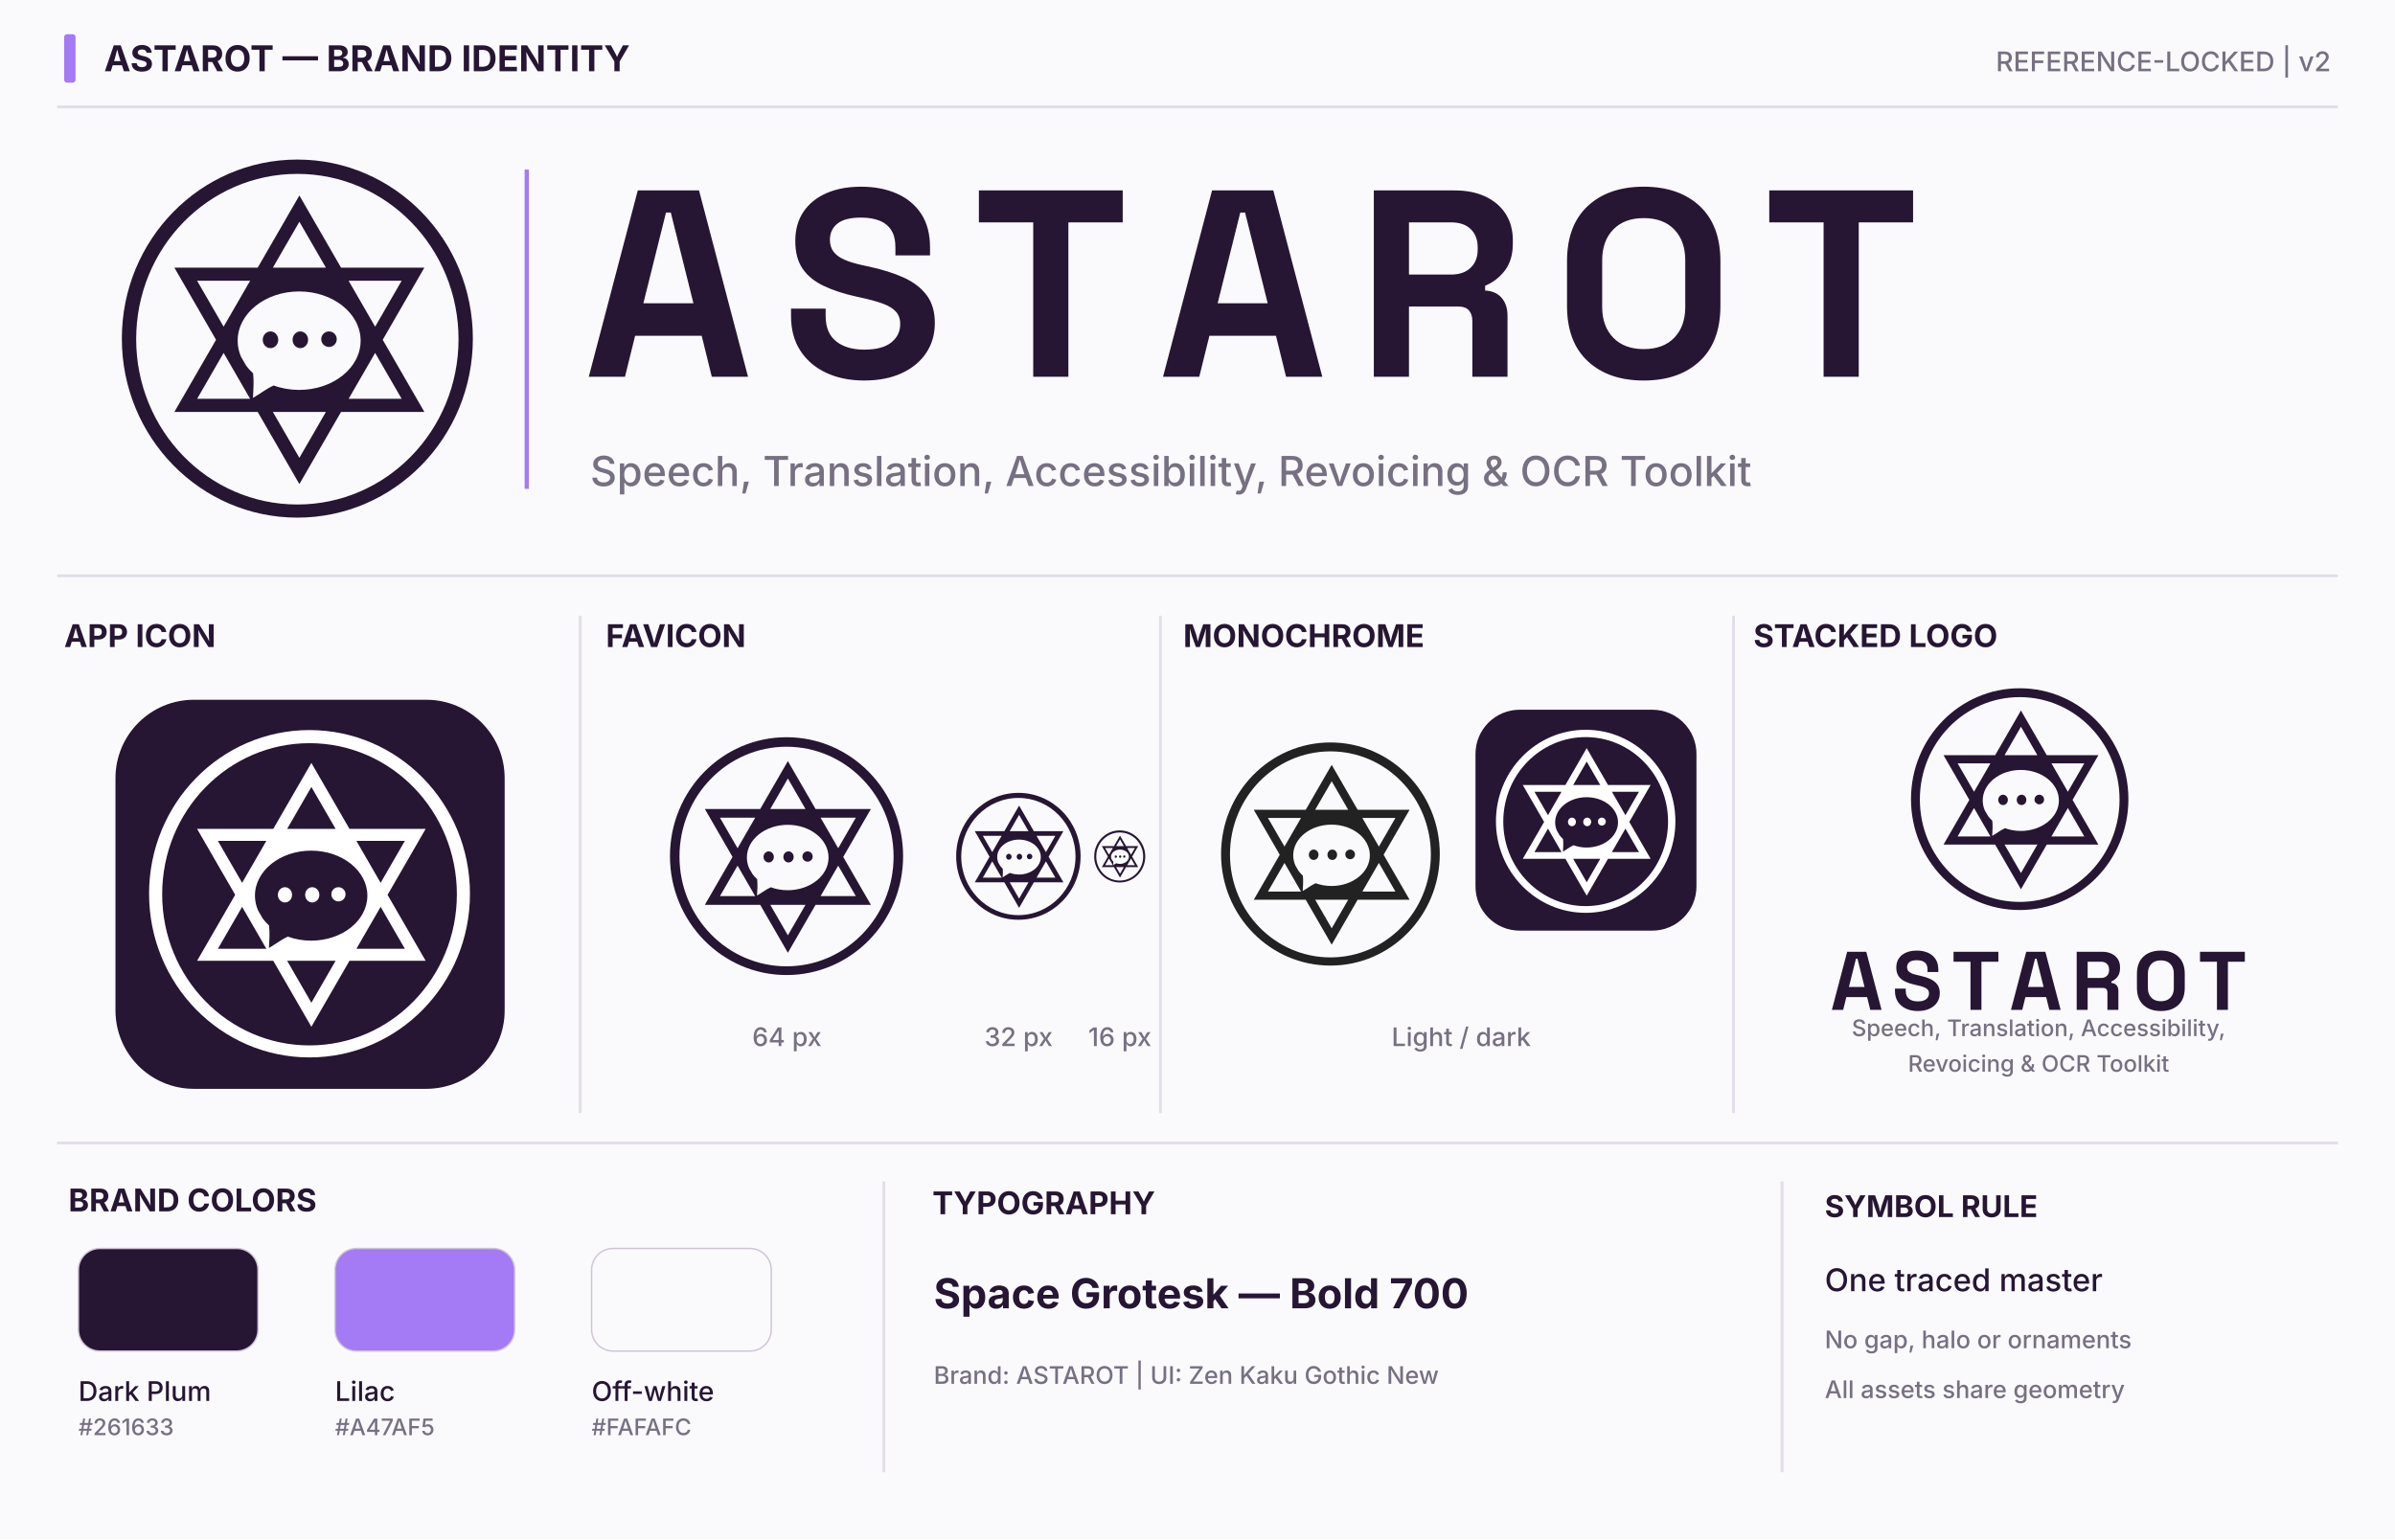
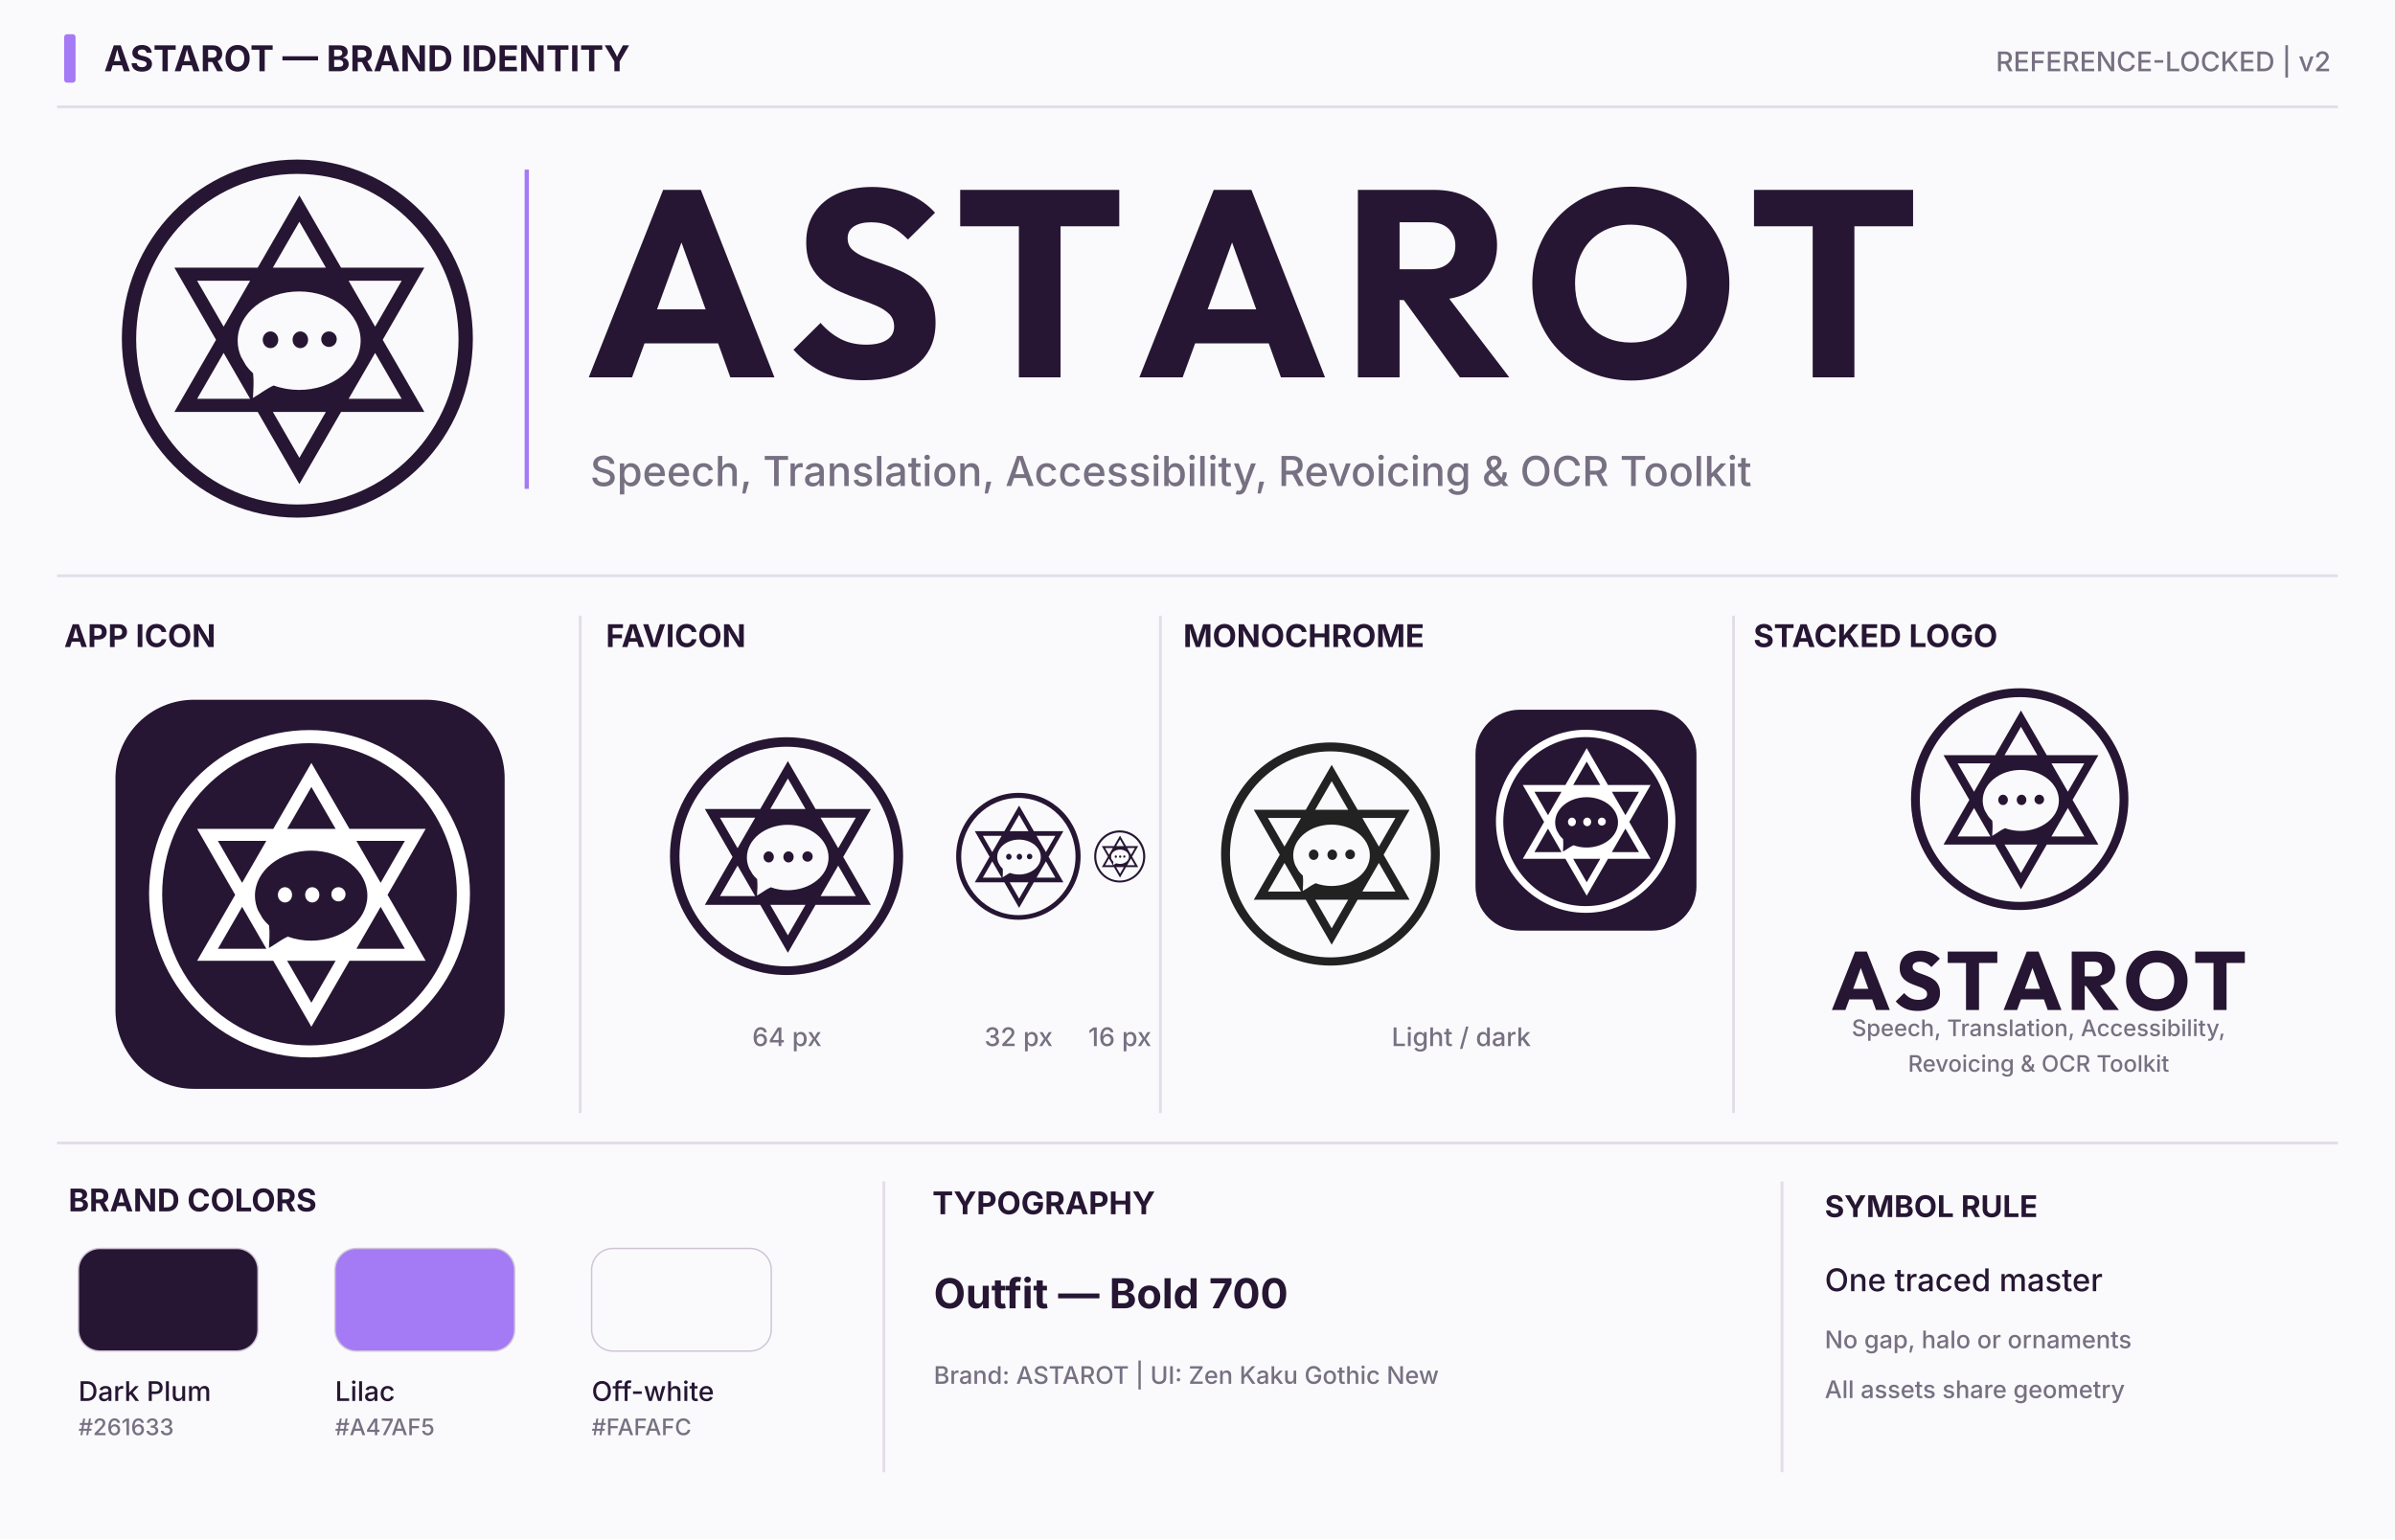
<svg xmlns="http://www.w3.org/2000/svg" width="1680" height="1080" viewBox="0 0 1680 1080" role="img" aria-labelledby="title desc">
  <rect width="1680" height="1080" fill="#FAFAFC" />
  <rect x="45" y="24" width="8" height="34" rx="2" fill="#A47AF5" />
-   <text x="73" y="50" font-size="25" fill="#261633" font-weight="700" font-family="Inter, Space Grotesk, Noto Sans,sans-serif">ASTAROT — BRAND IDENTITY</text>
-   <text x="1635" y="50" font-size="19" fill="#777082" font-weight="500" font-family="Inter, Space Grotesk, Noto Sans,sans-serif" text-anchor="end">REFERENCE-LOCKED  |  v2</text>
+   <text x="73" y="50" font-size="25" fill="#261633" font-weight="700" font-family="Inter, Outfit, Noto Sans,sans-serif">ASTAROT — BRAND IDENTITY</text>
+   <text x="1635" y="50" font-size="19" fill="#777082" font-weight="500" font-family="Inter, Outfit, Noto Sans,sans-serif" text-anchor="end">REFERENCE-LOCKED  |  v2</text>
  <line x1="40" y1="75" x2="1640" y2="75" stroke="#E3DDE9" stroke-width="2" />
  <g style="color:#261633" transform="translate(75.000,104.000) scale(0.8375)">
    <path d="M 294.00,150.00 A 147.00,150.00 0 1 0 0.00,150.00 A 147.00,150.00 0 1 0 294.00,150.00 Z M 282.00,150.50 A 135.00,138.50 0 1 0 12.00,150.50 A 135.00,138.50 0 1 0 282.00,150.50 Z M 113.8,90.55 L 44,90.55 L 78.9,151 L 44,211.45 L 113.8,211.45 L 148.7,271.9 L 183.6,211.45 L 253.4,211.45 L 218.5,151 L 253.4,90.55 L 183.6,90.55 L 148.7,30.1 Z M 170.9,211.45 L 148.7,249.9 L 126.5,211.45 Z M 189.95,101.55 L 234.35,101.55 L 212.15,140 Z M 85.25,140 L 63.05,101.55 L 107.45,101.55 Z M 189.95,200.45 L 212.15,162 L 234.35,200.45 Z M 63.05,200.45 L 85.25,162 L 107.45,200.45 Z M 148.7,52.1 L 170.9,90.55 L 126.5,90.55 Z M 127.14,189.29 A 51.5,41.25 0 0 0 148.5,193 A 51.5,41.25 0 0 0 200,151.75 A 51.5,41.25 0 0 0 148.5,110.5 A 51.5,41.25 0 0 0 97,151.75 A 51.5,41.25 0 0 0 99.86,165.31 L 104.1,172.65 A 51.5,41.25 0 0 0 109.93,179.08 C 110.71,185.75 110.17,192.88 109.8,199.7 C 115.68,196.38 120.96,192.06 127.14,189.29 Z M 180.00,150.50 A 6.50,6.50 0 1 0 167.00,150.50 A 6.50,6.50 0 1 0 180.00,150.50 Z M 156.00,151.00 A 6.50,7.00 0 1 0 143.00,151.00 A 6.50,7.00 0 1 0 156.00,151.00 Z M 131.00,151.00 A 6.50,7.00 0 1 0 118.00,151.00 A 6.50,7.00 0 1 0 131.00,151.00 Z" fill="currentColor" fill-rule="evenodd" transform="translate(12.50,9.50)" />
  </g>
  <rect x="368" y="119" width="3" height="224" fill="#A47AF5" />
  <g style="color:#261633" transform="translate(413.000,131.000) scale(1.046119)">
-     <path d="M0.0 127.5 32.857 2.5H73.929L106.786 127.5H82.5L75.714 100.0H31.071L24.286 127.5ZM36.607 78.214H70.179L55.0 17.321H51.786Z M184.726 130.0Q170.262 130.0 159.19 124.821Q148.119 119.643 141.869 110.0Q135.619 100.357 135.619 86.786V81.786H158.833V86.786Q158.833 98.036 165.798 103.661Q172.762 109.286 184.726 109.286Q196.869 109.286 202.851 104.464Q208.833 99.643 208.833 92.143Q208.833 86.964 205.887 83.75Q202.94 80.536 197.315 78.482Q191.69 76.429 183.655 74.643L179.548 73.75Q166.69 70.893 157.494 66.518Q148.298 62.143 143.387 55.0Q138.476 47.857 138.476 36.429Q138.476 25.0 143.923 16.875Q149.369 8.75 159.28 4.375Q169.19 0.0 182.583 0.0Q195.976 0.0 206.423 4.554Q216.869 9.107 222.851 18.125Q228.833 27.143 228.833 40.714V46.071H205.619V40.714Q205.619 33.571 202.851 29.196Q200.083 24.821 194.905 22.768Q189.726 20.714 182.583 20.714Q171.869 20.714 166.78 24.732Q161.69 28.75 161.69 35.714Q161.69 40.357 164.101 43.571Q166.512 46.786 171.333 48.929Q176.155 51.071 183.655 52.679L187.762 53.571Q201.155 56.429 211.065 60.893Q220.976 65.357 226.512 72.679Q232.048 80.0 232.048 91.429Q232.048 102.857 226.244 111.518Q220.44 120.179 209.815 125.089Q199.19 130.0 184.726 130.0Z M298.024 127.5V23.929H261.595V2.5H358.024V23.929H321.595V127.5Z M385.071 127.5 417.929 2.5H459.0L491.857 127.5H467.571L460.786 100.0H416.143L409.357 127.5ZM421.679 78.214H455.25L440.071 17.321H436.857Z M526.405 127.5V2.5H580.69Q592.476 2.5 601.226 6.607Q609.976 10.714 614.798 18.214Q619.619 25.714 619.619 35.893V38.036Q619.619 49.286 614.262 56.25Q608.905 63.214 601.048 66.429V69.643Q608.19 70.0 612.119 74.554Q616.048 79.107 616.048 86.607V127.5H592.476V90.0Q592.476 85.714 590.244 83.036Q588.012 80.357 582.833 80.357H549.976V127.5ZM549.976 58.929H578.19Q586.583 58.929 591.315 54.375Q596.048 49.821 596.048 42.321V40.536Q596.048 33.036 591.405 28.482Q586.762 23.929 578.19 23.929H549.976Z M707.381 130.0Q683.81 130.0 669.881 117.054Q655.952 104.107 655.952 80.0V50.0Q655.952 25.893 669.881 12.946Q683.81 0.0 707.381 0.0Q730.952 0.0 744.881 12.946Q758.81 25.893 758.81 50.0V80.0Q758.81 104.107 744.881 117.054Q730.952 130.0 707.381 130.0ZM707.381 108.929Q720.595 108.929 727.917 101.25Q735.238 93.571 735.238 80.714V49.286Q735.238 36.429 727.917 28.75Q720.595 21.071 707.381 21.071Q694.345 21.071 686.935 28.75Q679.524 36.429 679.524 49.286V80.714Q679.524 93.571 686.935 101.25Q694.345 108.929 707.381 108.929Z M828.0 127.5V23.929H791.571V2.5H888.0V23.929H851.571V127.5Z" fill="currentColor" fill-rule="evenodd" />
+     <path d="M0.0 127.863 49.863 2.137H75.151L124.479 127.863H94.918L86.726 105.068H37.397L29.027 127.863ZM78.356 82.274 62.151 37.397 45.767 82.274Z M184.269 129.822Q168.776 129.822 157.646 124.747Q146.516 119.671 137.256 109.342L155.42 91.356Q161.475 98.301 168.865 102.13Q176.256 105.959 186.05 105.959Q194.954 105.959 199.852 102.753Q204.749 99.548 204.749 93.849Q204.749 88.685 201.543 85.479Q198.338 82.274 193.084 79.959Q187.831 77.644 181.509 75.507Q175.187 73.37 168.954 70.61Q162.721 67.849 157.468 63.664Q152.215 59.479 149.009 53.158Q145.804 46.836 145.804 37.219Q145.804 25.644 151.413 17.274Q157.023 8.904 166.995 4.541Q176.968 0.178 189.968 0.178Q203.146 0.178 214.098 4.808Q225.05 9.438 232.174 17.452L214.009 35.438Q208.311 29.562 202.523 26.712Q196.735 23.863 189.434 23.863Q182.132 23.863 177.858 26.623Q173.584 29.384 173.584 34.548Q173.584 39.356 176.79 42.295Q179.995 45.233 185.249 47.37Q190.502 49.507 196.824 51.644Q203.146 53.781 209.379 56.63Q215.612 59.479 220.865 63.842Q226.119 68.205 229.324 74.884Q232.53 81.562 232.53 91.356Q232.53 109.342 219.708 119.582Q206.886 129.822 184.269 129.822Z M288.402 127.863V26.534H249.046V2.137H355.717V26.534H316.361V127.863Z M369.205 127.863 419.068 2.137H444.356L493.685 127.863H464.123L455.932 105.068H406.603L398.233 127.863ZM447.562 82.274 431.356 37.397 414.973 82.274Z M515.721 127.863V2.137H567.009Q579.475 2.137 588.913 6.856Q598.352 11.575 603.694 19.945Q609.037 28.315 609.037 39.178Q609.037 50.219 603.694 58.5Q598.352 66.781 588.735 71.411Q583.393 74.082 576.982 75.151L617.228 127.863H584.105L546.53 76.041H543.68V127.863ZM543.68 23.863V55.384H563.626Q571.995 55.384 576.537 51.11Q581.078 46.836 581.078 39.534Q581.078 32.767 576.626 28.315Q572.174 23.863 563.804 23.863Z M699.1 130.0Q684.854 130.0 672.833 125.014Q660.813 120.027 651.731 111.123Q642.648 102.219 637.662 90.377Q632.676 78.534 632.676 64.822Q632.676 50.932 637.662 39.178Q642.648 27.425 651.553 18.61Q660.457 9.795 672.477 4.897Q684.498 0.0 698.744 0.0Q712.813 0.0 724.833 4.897Q736.854 9.795 745.847 18.61Q754.84 27.425 759.826 39.267Q764.813 51.11 764.813 65.0Q764.813 78.712 759.826 90.555Q754.84 102.397 745.936 111.212Q737.032 120.027 725.011 125.014Q712.991 130.0 699.1 130.0ZM698.744 104.534Q709.963 104.534 718.422 99.548Q726.881 94.562 731.511 85.568Q736.142 76.575 736.142 64.822Q736.142 55.918 733.47 48.705Q730.799 41.493 725.813 36.24Q720.826 30.986 713.97 28.226Q707.114 25.466 698.744 25.466Q687.525 25.466 679.066 30.363Q670.607 35.26 665.977 44.075Q661.347 52.89 661.347 64.822Q661.347 73.726 664.018 81.027Q666.689 88.329 671.587 93.582Q676.484 98.836 683.429 101.685Q690.374 104.534 698.744 104.534Z M820.685 127.863V26.534H781.329V2.137H888.0V26.534H848.644V127.863Z" fill="currentColor" fill-rule="evenodd" />
  </g>
-   <text x="414" y="341" font-size="29" fill="#777082" font-weight="500" font-family="Inter, Space Grotesk, Noto Sans,sans-serif">Speech, Translation, Accessibility, Revoicing &amp; OCR Toolkit</text>
+   <text x="414" y="341" font-size="29" fill="#777082" font-weight="500" font-family="Inter, Outfit, Noto Sans,sans-serif">Speech, Translation, Accessibility, Revoicing &amp; OCR Toolkit</text>
  <line x1="40" y1="404" x2="1640" y2="404" stroke="#E3DDE9" stroke-width="2" />
-   <text x="45" y="454" font-size="22" fill="#261633" font-weight="700" font-family="Inter, Space Grotesk, Noto Sans,sans-serif">APP ICON</text>
-   <text x="425" y="454" font-size="22" fill="#261633" font-weight="700" font-family="Inter, Space Grotesk, Noto Sans,sans-serif">FAVICON</text>
-   <text x="830" y="454" font-size="22" fill="#261633" font-weight="700" font-family="Inter, Space Grotesk, Noto Sans,sans-serif">MONOCHROME</text>
-   <text x="1230" y="454" font-size="22" fill="#261633" font-weight="700" font-family="Inter, Space Grotesk, Noto Sans,sans-serif">STACKED LOGO</text>
+   <text x="45" y="454" font-size="22" fill="#261633" font-weight="700" font-family="Inter, Outfit, Noto Sans,sans-serif">APP ICON</text>
+   <text x="425" y="454" font-size="22" fill="#261633" font-weight="700" font-family="Inter, Outfit, Noto Sans,sans-serif">FAVICON</text>
+   <text x="830" y="454" font-size="22" fill="#261633" font-weight="700" font-family="Inter, Outfit, Noto Sans,sans-serif">MONOCHROME</text>
+   <text x="1230" y="454" font-size="22" fill="#261633" font-weight="700" font-family="Inter, Outfit, Noto Sans,sans-serif">STACKED LOGO</text>
  <line x1="407" y1="432" x2="407" y2="781" stroke="#E3DDE9" stroke-width="2" />
  <line x1="814" y1="432" x2="814" y2="781" stroke="#E3DDE9" stroke-width="2" />
  <line x1="1216" y1="432" x2="1216" y2="781" stroke="#E3DDE9" stroke-width="2" />
  <rect x="81" y="491" width="273" height="273" rx="55" fill="#261633" />
  <g style="color:#FFFFFF" transform="translate(95.000,505.000) scale(0.765625)">
    <path d="M 294.00,150.00 A 147.00,150.00 0 1 0 0.00,150.00 A 147.00,150.00 0 1 0 294.00,150.00 Z M 282.00,150.50 A 135.00,138.50 0 1 0 12.00,150.50 A 135.00,138.50 0 1 0 282.00,150.50 Z M 113.8,90.55 L 44,90.55 L 78.9,151 L 44,211.45 L 113.8,211.45 L 148.7,271.9 L 183.6,211.45 L 253.4,211.45 L 218.5,151 L 253.4,90.55 L 183.6,90.55 L 148.7,30.1 Z M 170.9,211.45 L 148.7,249.9 L 126.5,211.45 Z M 189.95,101.55 L 234.35,101.55 L 212.15,140 Z M 85.25,140 L 63.05,101.55 L 107.45,101.55 Z M 189.95,200.45 L 212.15,162 L 234.35,200.45 Z M 63.05,200.45 L 85.25,162 L 107.45,200.45 Z M 148.7,52.1 L 170.9,90.55 L 126.5,90.55 Z M 127.14,189.29 A 51.5,41.25 0 0 0 148.5,193 A 51.5,41.25 0 0 0 200,151.75 A 51.5,41.25 0 0 0 148.5,110.5 A 51.5,41.25 0 0 0 97,151.75 A 51.5,41.25 0 0 0 99.86,165.31 L 104.1,172.65 A 51.5,41.25 0 0 0 109.93,179.08 C 110.71,185.75 110.17,192.88 109.8,199.7 C 115.68,196.38 120.96,192.06 127.14,189.29 Z M 180.00,150.50 A 6.50,6.50 0 1 0 167.00,150.50 A 6.50,6.50 0 1 0 180.00,150.50 Z M 156.00,151.00 A 6.50,7.00 0 1 0 143.00,151.00 A 6.50,7.00 0 1 0 156.00,151.00 Z M 131.00,151.00 A 6.50,7.00 0 1 0 118.00,151.00 A 6.50,7.00 0 1 0 131.00,151.00 Z" fill="currentColor" fill-rule="evenodd" transform="translate(12.50,9.50)" />
  </g>
  <g style="color:#261633" transform="translate(463.000,512.000) scale(0.55625)">
    <path d="M 294.00,150.00 A 147.00,150.00 0 1 0 0.00,150.00 A 147.00,150.00 0 1 0 294.00,150.00 Z M 282.00,150.50 A 135.00,138.50 0 1 0 12.00,150.50 A 135.00,138.50 0 1 0 282.00,150.50 Z M 113.8,90.55 L 44,90.55 L 78.9,151 L 44,211.45 L 113.8,211.45 L 148.7,271.9 L 183.6,211.45 L 253.4,211.45 L 218.5,151 L 253.4,90.55 L 183.6,90.55 L 148.7,30.1 Z M 170.9,211.45 L 148.7,249.9 L 126.5,211.45 Z M 189.95,101.55 L 234.35,101.55 L 212.15,140 Z M 85.25,140 L 63.05,101.55 L 107.45,101.55 Z M 189.95,200.45 L 212.15,162 L 234.35,200.45 Z M 63.05,200.45 L 85.25,162 L 107.45,200.45 Z M 148.7,52.1 L 170.9,90.55 L 126.5,90.55 Z M 127.14,189.29 A 51.5,41.25 0 0 0 148.5,193 A 51.5,41.25 0 0 0 200,151.75 A 51.5,41.25 0 0 0 148.5,110.5 A 51.5,41.25 0 0 0 97,151.75 A 51.5,41.25 0 0 0 99.86,165.31 L 104.1,172.65 A 51.5,41.25 0 0 0 109.93,179.08 C 110.71,185.75 110.17,192.88 109.8,199.7 C 115.68,196.38 120.96,192.06 127.14,189.29 Z M 180.00,150.50 A 6.50,6.50 0 1 0 167.00,150.50 A 6.50,6.50 0 1 0 180.00,150.50 Z M 156.00,151.00 A 6.50,7.00 0 1 0 143.00,151.00 A 6.50,7.00 0 1 0 156.00,151.00 Z M 131.00,151.00 A 6.50,7.00 0 1 0 118.00,151.00 A 6.50,7.00 0 1 0 131.00,151.00 Z" fill="currentColor" fill-rule="evenodd" transform="translate(12.50,9.50)" />
  </g>
-   <text x="552.0" y="734" font-size="18" fill="#777082" font-weight="500" font-family="Inter, Space Grotesk, Noto Sans,sans-serif" text-anchor="middle">64 px</text>
+   <text x="552.0" y="734" font-size="18" fill="#777082" font-weight="500" font-family="Inter, Outfit, Noto Sans,sans-serif" text-anchor="middle">64 px</text>
  <g style="color:#261633" transform="translate(667.000,553.500) scale(0.296875)">
    <path d="M 294.00,150.00 A 147.00,150.00 0 1 0 0.00,150.00 A 147.00,150.00 0 1 0 294.00,150.00 Z M 282.00,150.50 A 135.00,138.50 0 1 0 12.00,150.50 A 135.00,138.50 0 1 0 282.00,150.50 Z M 113.8,90.55 L 44,90.55 L 78.9,151 L 44,211.45 L 113.8,211.45 L 148.7,271.9 L 183.6,211.45 L 253.4,211.45 L 218.5,151 L 253.4,90.55 L 183.6,90.55 L 148.7,30.1 Z M 170.9,211.45 L 148.7,249.9 L 126.5,211.45 Z M 189.95,101.55 L 234.35,101.55 L 212.15,140 Z M 85.25,140 L 63.05,101.55 L 107.45,101.55 Z M 189.95,200.45 L 212.15,162 L 234.35,200.45 Z M 63.05,200.45 L 85.25,162 L 107.45,200.45 Z M 148.7,52.1 L 170.9,90.55 L 126.5,90.55 Z M 127.14,189.29 A 51.5,41.25 0 0 0 148.5,193 A 51.5,41.25 0 0 0 200,151.75 A 51.5,41.25 0 0 0 148.5,110.5 A 51.5,41.25 0 0 0 97,151.75 A 51.5,41.25 0 0 0 99.86,165.31 L 104.1,172.65 A 51.5,41.25 0 0 0 109.93,179.08 C 110.71,185.75 110.17,192.88 109.8,199.7 C 115.68,196.38 120.96,192.06 127.14,189.29 Z M 180.00,150.50 A 6.50,6.50 0 1 0 167.00,150.50 A 6.50,6.50 0 1 0 180.00,150.50 Z M 156.00,151.00 A 6.50,7.00 0 1 0 143.00,151.00 A 6.50,7.00 0 1 0 156.00,151.00 Z M 131.00,151.00 A 6.50,7.00 0 1 0 118.00,151.00 A 6.50,7.00 0 1 0 131.00,151.00 Z" fill="currentColor" fill-rule="evenodd" transform="translate(12.50,9.50)" />
  </g>
-   <text x="714.5" y="734" font-size="18" fill="#777082" font-weight="500" font-family="Inter, Space Grotesk, Noto Sans,sans-serif" text-anchor="middle">32 px</text>
+   <text x="714.5" y="734" font-size="18" fill="#777082" font-weight="500" font-family="Inter, Outfit, Noto Sans,sans-serif" text-anchor="middle">32 px</text>
  <g style="color:#261633" transform="translate(766.000,581.500) scale(0.121875)">
    <path d="M 294.00,150.00 A 147.00,150.00 0 1 0 0.00,150.00 A 147.00,150.00 0 1 0 294.00,150.00 Z M 282.00,150.50 A 135.00,138.50 0 1 0 12.00,150.50 A 135.00,138.50 0 1 0 282.00,150.50 Z M 113.8,90.55 L 44,90.55 L 78.9,151 L 44,211.45 L 113.8,211.45 L 148.7,271.9 L 183.6,211.45 L 253.4,211.45 L 218.5,151 L 253.4,90.55 L 183.6,90.55 L 148.7,30.1 Z M 170.9,211.45 L 148.7,249.9 L 126.5,211.45 Z M 189.95,101.55 L 234.35,101.55 L 212.15,140 Z M 85.25,140 L 63.05,101.55 L 107.45,101.55 Z M 189.95,200.45 L 212.15,162 L 234.35,200.45 Z M 63.05,200.45 L 85.25,162 L 107.45,200.45 Z M 148.7,52.1 L 170.9,90.55 L 126.5,90.55 Z M 127.14,189.29 A 51.5,41.25 0 0 0 148.5,193 A 51.5,41.25 0 0 0 200,151.75 A 51.5,41.25 0 0 0 148.5,110.5 A 51.5,41.25 0 0 0 97,151.75 A 51.5,41.25 0 0 0 99.86,165.31 L 104.1,172.65 A 51.5,41.25 0 0 0 109.93,179.08 C 110.71,185.75 110.17,192.88 109.8,199.7 C 115.68,196.38 120.96,192.06 127.14,189.29 Z M 180.00,150.50 A 6.50,6.50 0 1 0 167.00,150.50 A 6.50,6.50 0 1 0 180.00,150.50 Z M 156.00,151.00 A 6.50,7.00 0 1 0 143.00,151.00 A 6.50,7.00 0 1 0 156.00,151.00 Z M 131.00,151.00 A 6.50,7.00 0 1 0 118.00,151.00 A 6.50,7.00 0 1 0 131.00,151.00 Z" fill="currentColor" fill-rule="evenodd" transform="translate(12.50,9.50)" />
  </g>
-   <text x="785.5" y="734" font-size="18" fill="#777082" font-weight="500" font-family="Inter, Space Grotesk, Noto Sans,sans-serif" text-anchor="middle">16 px</text>
+   <text x="785.5" y="734" font-size="18" fill="#777082" font-weight="500" font-family="Inter, Outfit, Noto Sans,sans-serif" text-anchor="middle">16 px</text>
  <g style="color:#222222" transform="translate(850.000,516.000) scale(0.521875)">
    <path d="M 294.00,150.00 A 147.00,150.00 0 1 0 0.00,150.00 A 147.00,150.00 0 1 0 294.00,150.00 Z M 282.00,150.50 A 135.00,138.50 0 1 0 12.00,150.50 A 135.00,138.50 0 1 0 282.00,150.50 Z M 113.8,90.55 L 44,90.55 L 78.9,151 L 44,211.45 L 113.8,211.45 L 148.7,271.9 L 183.6,211.45 L 253.4,211.45 L 218.5,151 L 253.4,90.55 L 183.6,90.55 L 148.7,30.1 Z M 170.9,211.45 L 148.7,249.9 L 126.5,211.45 Z M 189.95,101.55 L 234.35,101.55 L 212.15,140 Z M 85.25,140 L 63.05,101.55 L 107.45,101.55 Z M 189.95,200.45 L 212.15,162 L 234.35,200.45 Z M 63.05,200.45 L 85.25,162 L 107.45,200.45 Z M 148.7,52.1 L 170.9,90.55 L 126.5,90.55 Z M 127.14,189.29 A 51.5,41.25 0 0 0 148.5,193 A 51.5,41.25 0 0 0 200,151.75 A 51.5,41.25 0 0 0 148.5,110.5 A 51.5,41.25 0 0 0 97,151.75 A 51.5,41.25 0 0 0 99.86,165.31 L 104.1,172.65 A 51.5,41.25 0 0 0 109.93,179.08 C 110.71,185.75 110.17,192.88 109.8,199.7 C 115.68,196.38 120.96,192.06 127.14,189.29 Z M 180.00,150.50 A 6.50,6.50 0 1 0 167.00,150.50 A 6.50,6.50 0 1 0 180.00,150.50 Z M 156.00,151.00 A 6.50,7.00 0 1 0 143.00,151.00 A 6.50,7.00 0 1 0 156.00,151.00 Z M 131.00,151.00 A 6.50,7.00 0 1 0 118.00,151.00 A 6.50,7.00 0 1 0 131.00,151.00 Z" fill="currentColor" fill-rule="evenodd" transform="translate(12.50,9.50)" />
  </g>
  <rect x="1035" y="498" width="155" height="155" rx="31" fill="#261633" />
  <g style="color:#FFFFFF" transform="translate(1044.000,508.000) scale(0.428125)">
    <path d="M 294.00,150.00 A 147.00,150.00 0 1 0 0.00,150.00 A 147.00,150.00 0 1 0 294.00,150.00 Z M 282.00,150.50 A 135.00,138.50 0 1 0 12.00,150.50 A 135.00,138.50 0 1 0 282.00,150.50 Z M 113.8,90.55 L 44,90.55 L 78.9,151 L 44,211.45 L 113.8,211.45 L 148.7,271.9 L 183.6,211.45 L 253.4,211.45 L 218.5,151 L 253.4,90.55 L 183.6,90.55 L 148.7,30.1 Z M 170.9,211.45 L 148.7,249.9 L 126.5,211.45 Z M 189.95,101.55 L 234.35,101.55 L 212.15,140 Z M 85.25,140 L 63.05,101.55 L 107.45,101.55 Z M 189.95,200.45 L 212.15,162 L 234.35,200.45 Z M 63.05,200.45 L 85.25,162 L 107.45,200.45 Z M 148.7,52.1 L 170.9,90.55 L 126.5,90.55 Z M 127.14,189.29 A 51.5,41.25 0 0 0 148.5,193 A 51.5,41.25 0 0 0 200,151.75 A 51.5,41.25 0 0 0 148.5,110.5 A 51.5,41.25 0 0 0 97,151.75 A 51.5,41.25 0 0 0 99.86,165.31 L 104.1,172.65 A 51.5,41.25 0 0 0 109.93,179.08 C 110.71,185.75 110.17,192.88 109.8,199.7 C 115.68,196.38 120.96,192.06 127.14,189.29 Z M 180.00,150.50 A 6.50,6.50 0 1 0 167.00,150.50 A 6.50,6.50 0 1 0 180.00,150.50 Z M 156.00,151.00 A 6.50,7.00 0 1 0 143.00,151.00 A 6.50,7.00 0 1 0 156.00,151.00 Z M 131.00,151.00 A 6.50,7.00 0 1 0 118.00,151.00 A 6.50,7.00 0 1 0 131.00,151.00 Z" fill="currentColor" fill-rule="evenodd" transform="translate(12.50,9.50)" />
  </g>
-   <text x="1025" y="734" font-size="18" fill="#777082" font-weight="500" font-family="Inter, Space Grotesk, Noto Sans,sans-serif" text-anchor="middle">Light / dark</text>
+   <text x="1025" y="734" font-size="18" fill="#777082" font-weight="500" font-family="Inter, Outfit, Noto Sans,sans-serif" text-anchor="middle">Light / dark</text>
  <g style="color:#261633" transform="translate(1334.000,478.000) scale(0.51875)">
    <path d="M 294.00,150.00 A 147.00,150.00 0 1 0 0.00,150.00 A 147.00,150.00 0 1 0 294.00,150.00 Z M 282.00,150.50 A 135.00,138.50 0 1 0 12.00,150.50 A 135.00,138.50 0 1 0 282.00,150.50 Z M 113.8,90.55 L 44,90.55 L 78.9,151 L 44,211.45 L 113.8,211.45 L 148.7,271.9 L 183.6,211.45 L 253.4,211.45 L 218.5,151 L 253.4,90.55 L 183.6,90.55 L 148.7,30.1 Z M 170.9,211.45 L 148.7,249.9 L 126.5,211.45 Z M 189.95,101.55 L 234.35,101.55 L 212.15,140 Z M 85.25,140 L 63.05,101.55 L 107.45,101.55 Z M 189.95,200.45 L 212.15,162 L 234.35,200.45 Z M 63.05,200.45 L 85.25,162 L 107.45,200.45 Z M 148.7,52.1 L 170.9,90.55 L 126.5,90.55 Z M 127.14,189.29 A 51.5,41.25 0 0 0 148.5,193 A 51.5,41.25 0 0 0 200,151.75 A 51.5,41.25 0 0 0 148.5,110.5 A 51.5,41.25 0 0 0 97,151.75 A 51.5,41.25 0 0 0 99.86,165.31 L 104.1,172.65 A 51.5,41.25 0 0 0 109.93,179.08 C 110.71,185.75 110.17,192.88 109.8,199.7 C 115.68,196.38 120.96,192.06 127.14,189.29 Z M 180.00,150.50 A 6.50,6.50 0 1 0 167.00,150.50 A 6.50,6.50 0 1 0 180.00,150.50 Z M 156.00,151.00 A 6.50,7.00 0 1 0 143.00,151.00 A 6.50,7.00 0 1 0 156.00,151.00 Z M 131.00,151.00 A 6.50,7.00 0 1 0 118.00,151.00 A 6.50,7.00 0 1 0 131.00,151.00 Z" fill="currentColor" fill-rule="evenodd" transform="translate(12.50,9.50)" />
  </g>
  <g style="color:#261633" transform="translate(1285.000,667.000) scale(0.326209)">
-     <path d="M0.0 127.5 32.857 2.5H73.929L106.786 127.5H82.5L75.714 100.0H31.071L24.286 127.5ZM36.607 78.214H70.179L55.0 17.321H51.786Z M184.726 130.0Q170.262 130.0 159.19 124.821Q148.119 119.643 141.869 110.0Q135.619 100.357 135.619 86.786V81.786H158.833V86.786Q158.833 98.036 165.798 103.661Q172.762 109.286 184.726 109.286Q196.869 109.286 202.851 104.464Q208.833 99.643 208.833 92.143Q208.833 86.964 205.887 83.75Q202.94 80.536 197.315 78.482Q191.69 76.429 183.655 74.643L179.548 73.75Q166.69 70.893 157.494 66.518Q148.298 62.143 143.387 55.0Q138.476 47.857 138.476 36.429Q138.476 25.0 143.923 16.875Q149.369 8.75 159.28 4.375Q169.19 0.0 182.583 0.0Q195.976 0.0 206.423 4.554Q216.869 9.107 222.851 18.125Q228.833 27.143 228.833 40.714V46.071H205.619V40.714Q205.619 33.571 202.851 29.196Q200.083 24.821 194.905 22.768Q189.726 20.714 182.583 20.714Q171.869 20.714 166.78 24.732Q161.69 28.75 161.69 35.714Q161.69 40.357 164.101 43.571Q166.512 46.786 171.333 48.929Q176.155 51.071 183.655 52.679L187.762 53.571Q201.155 56.429 211.065 60.893Q220.976 65.357 226.512 72.679Q232.048 80.0 232.048 91.429Q232.048 102.857 226.244 111.518Q220.44 120.179 209.815 125.089Q199.19 130.0 184.726 130.0Z M298.024 127.5V23.929H261.595V2.5H358.024V23.929H321.595V127.5Z M385.071 127.5 417.929 2.5H459.0L491.857 127.5H467.571L460.786 100.0H416.143L409.357 127.5ZM421.679 78.214H455.25L440.071 17.321H436.857Z M526.405 127.5V2.5H580.69Q592.476 2.5 601.226 6.607Q609.976 10.714 614.798 18.214Q619.619 25.714 619.619 35.893V38.036Q619.619 49.286 614.262 56.25Q608.905 63.214 601.048 66.429V69.643Q608.19 70.0 612.119 74.554Q616.048 79.107 616.048 86.607V127.5H592.476V90.0Q592.476 85.714 590.244 83.036Q588.012 80.357 582.833 80.357H549.976V127.5ZM549.976 58.929H578.19Q586.583 58.929 591.315 54.375Q596.048 49.821 596.048 42.321V40.536Q596.048 33.036 591.405 28.482Q586.762 23.929 578.19 23.929H549.976Z M707.381 130.0Q683.81 130.0 669.881 117.054Q655.952 104.107 655.952 80.0V50.0Q655.952 25.893 669.881 12.946Q683.81 0.0 707.381 0.0Q730.952 0.0 744.881 12.946Q758.81 25.893 758.81 50.0V80.0Q758.81 104.107 744.881 117.054Q730.952 130.0 707.381 130.0ZM707.381 108.929Q720.595 108.929 727.917 101.25Q735.238 93.571 735.238 80.714V49.286Q735.238 36.429 727.917 28.75Q720.595 21.071 707.381 21.071Q694.345 21.071 686.935 28.75Q679.524 36.429 679.524 49.286V80.714Q679.524 93.571 686.935 101.25Q694.345 108.929 707.381 108.929Z M828.0 127.5V23.929H791.571V2.5H888.0V23.929H851.571V127.5Z" fill="currentColor" fill-rule="evenodd" />
+     <path d="M0.0 127.863 49.863 2.137H75.151L124.479 127.863H94.918L86.726 105.068H37.397L29.027 127.863ZM78.356 82.274 62.151 37.397 45.767 82.274Z M184.269 129.822Q168.776 129.822 157.646 124.747Q146.516 119.671 137.256 109.342L155.42 91.356Q161.475 98.301 168.865 102.13Q176.256 105.959 186.05 105.959Q194.954 105.959 199.852 102.753Q204.749 99.548 204.749 93.849Q204.749 88.685 201.543 85.479Q198.338 82.274 193.084 79.959Q187.831 77.644 181.509 75.507Q175.187 73.37 168.954 70.61Q162.721 67.849 157.468 63.664Q152.215 59.479 149.009 53.158Q145.804 46.836 145.804 37.219Q145.804 25.644 151.413 17.274Q157.023 8.904 166.995 4.541Q176.968 0.178 189.968 0.178Q203.146 0.178 214.098 4.808Q225.05 9.438 232.174 17.452L214.009 35.438Q208.311 29.562 202.523 26.712Q196.735 23.863 189.434 23.863Q182.132 23.863 177.858 26.623Q173.584 29.384 173.584 34.548Q173.584 39.356 176.79 42.295Q179.995 45.233 185.249 47.37Q190.502 49.507 196.824 51.644Q203.146 53.781 209.379 56.63Q215.612 59.479 220.865 63.842Q226.119 68.205 229.324 74.884Q232.53 81.562 232.53 91.356Q232.53 109.342 219.708 119.582Q206.886 129.822 184.269 129.822Z M288.402 127.863V26.534H249.046V2.137H355.717V26.534H316.361V127.863Z M369.205 127.863 419.068 2.137H444.356L493.685 127.863H464.123L455.932 105.068H406.603L398.233 127.863ZM447.562 82.274 431.356 37.397 414.973 82.274Z M515.721 127.863V2.137H567.009Q579.475 2.137 588.913 6.856Q598.352 11.575 603.694 19.945Q609.037 28.315 609.037 39.178Q609.037 50.219 603.694 58.5Q598.352 66.781 588.735 71.411Q583.393 74.082 576.982 75.151L617.228 127.863H584.105L546.53 76.041H543.68V127.863ZM543.68 23.863V55.384H563.626Q571.995 55.384 576.537 51.11Q581.078 46.836 581.078 39.534Q581.078 32.767 576.626 28.315Q572.174 23.863 563.804 23.863Z M699.1 130.0Q684.854 130.0 672.833 125.014Q660.813 120.027 651.731 111.123Q642.648 102.219 637.662 90.377Q632.676 78.534 632.676 64.822Q632.676 50.932 637.662 39.178Q642.648 27.425 651.553 18.61Q660.457 9.795 672.477 4.897Q684.498 0.0 698.744 0.0Q712.813 0.0 724.833 4.897Q736.854 9.795 745.847 18.61Q754.84 27.425 759.826 39.267Q764.813 51.11 764.813 65.0Q764.813 78.712 759.826 90.555Q754.84 102.397 745.936 111.212Q737.032 120.027 725.011 125.014Q712.991 130.0 699.1 130.0ZM698.744 104.534Q709.963 104.534 718.422 99.548Q726.881 94.562 731.511 85.568Q736.142 76.575 736.142 64.822Q736.142 55.918 733.47 48.705Q730.799 41.493 725.813 36.24Q720.826 30.986 713.97 28.226Q707.114 25.466 698.744 25.466Q687.525 25.466 679.066 30.363Q670.607 35.26 665.977 44.075Q661.347 52.89 661.347 64.822Q661.347 73.726 664.018 81.027Q666.689 88.329 671.587 93.582Q676.484 98.836 683.429 101.685Q690.374 104.534 698.744 104.534Z M820.685 127.863V26.534H781.329V2.137H888.0V26.534H848.644V127.863Z" fill="currentColor" fill-rule="evenodd" />
  </g>
-   <text x="1430" y="727" font-size="16" fill="#777082" font-weight="500" font-family="Inter, Space Grotesk, Noto Sans,sans-serif" text-anchor="middle">Speech, Translation, Accessibility,</text>
-   <text x="1430" y="752" font-size="16" fill="#777082" font-weight="500" font-family="Inter, Space Grotesk, Noto Sans,sans-serif" text-anchor="middle">Revoicing &amp; OCR Toolkit</text>
+   <text x="1430" y="727" font-size="16" fill="#777082" font-weight="500" font-family="Inter, Outfit, Noto Sans,sans-serif" text-anchor="middle">Speech, Translation, Accessibility,</text>
+   <text x="1430" y="752" font-size="16" fill="#777082" font-weight="500" font-family="Inter, Outfit, Noto Sans,sans-serif" text-anchor="middle">Revoicing &amp; OCR Toolkit</text>
  <line x1="40" y1="802" x2="1640" y2="802" stroke="#E3DDE9" stroke-width="2" />
-   <text x="48" y="850" font-size="22" fill="#261633" font-weight="700" font-family="Inter, Space Grotesk, Noto Sans,sans-serif">BRAND COLORS</text>
+   <text x="48" y="850" font-size="22" fill="#261633" font-weight="700" font-family="Inter, Outfit, Noto Sans,sans-serif">BRAND COLORS</text>
  <rect x="55" y="876" width="126" height="72" rx="15" fill="#261633" stroke="#CFC4D6" />
-   <text x="55" y="983" font-size="19" fill="#261633" font-weight="500" font-family="Inter, Space Grotesk, Noto Sans,sans-serif">Dark Plum</text>
-   <text x="55" y="1007" font-size="16" fill="#777082" font-weight="500" font-family="Inter, Space Grotesk, Noto Sans,sans-serif">#261633</text>
+   <text x="55" y="983" font-size="19" fill="#261633" font-weight="500" font-family="Inter, Outfit, Noto Sans,sans-serif">Dark Plum</text>
+   <text x="55" y="1007" font-size="16" fill="#777082" font-weight="500" font-family="Inter, Outfit, Noto Sans,sans-serif">#261633</text>
  <rect x="235" y="876" width="126" height="72" rx="15" fill="#A47AF5" stroke="#CFC4D6" />
-   <text x="235" y="983" font-size="19" fill="#261633" font-weight="500" font-family="Inter, Space Grotesk, Noto Sans,sans-serif">Lilac</text>
-   <text x="235" y="1007" font-size="16" fill="#777082" font-weight="500" font-family="Inter, Space Grotesk, Noto Sans,sans-serif">#A47AF5</text>
+   <text x="235" y="983" font-size="19" fill="#261633" font-weight="500" font-family="Inter, Outfit, Noto Sans,sans-serif">Lilac</text>
+   <text x="235" y="1007" font-size="16" fill="#777082" font-weight="500" font-family="Inter, Outfit, Noto Sans,sans-serif">#A47AF5</text>
  <rect x="415" y="876" width="126" height="72" rx="15" fill="#FAFAFC" stroke="#CFC4D6" />
-   <text x="415" y="983" font-size="19" fill="#261633" font-weight="500" font-family="Inter, Space Grotesk, Noto Sans,sans-serif">Off-white</text>
-   <text x="415" y="1007" font-size="16" fill="#777082" font-weight="500" font-family="Inter, Space Grotesk, Noto Sans,sans-serif">#FAFAFC</text>
+   <text x="415" y="983" font-size="19" fill="#261633" font-weight="500" font-family="Inter, Outfit, Noto Sans,sans-serif">Off-white</text>
+   <text x="415" y="1007" font-size="16" fill="#777082" font-weight="500" font-family="Inter, Outfit, Noto Sans,sans-serif">#FAFAFC</text>
  <line x1="620" y1="829" x2="620" y2="1033" stroke="#E3DDE9" stroke-width="2" />
-   <text x="654" y="852" font-size="22" fill="#261633" font-weight="700" font-family="Inter, Space Grotesk, Noto Sans,sans-serif">TYPOGRAPHY</text>
-   <text x="655" y="918" font-size="29" fill="#261633" font-weight="700" font-family="Inter, Space Grotesk, Noto Sans,sans-serif">Space Grotesk  —  Bold 700</text>
-   <text x="655" y="971" font-size="17" fill="#777082" font-weight="500" font-family="Inter, Space Grotesk, Noto Sans,sans-serif">Brand: ASTAROT  |  UI: Zen Kaku Gothic New</text>
+   <text x="654" y="852" font-size="22" fill="#261633" font-weight="700" font-family="Inter, Outfit, Noto Sans,sans-serif">TYPOGRAPHY</text>
+   <text x="655" y="918" font-size="29" fill="#261633" font-weight="700" font-family="Inter, Outfit, Noto Sans,sans-serif">Outfit  —  Bold 700</text>
+   <text x="655" y="971" font-size="17" fill="#777082" font-weight="500" font-family="Inter, Outfit, Noto Sans,sans-serif">Brand: ASTAROT  |  UI: Zen Kaku Gothic New</text>
  <line x1="1250" y1="829" x2="1250" y2="1033" stroke="#E3DDE9" stroke-width="2" />
-   <text x="1280" y="854" font-size="21" fill="#261633" font-weight="700" font-family="Inter, Space Grotesk, Noto Sans,sans-serif">SYMBOL RULE</text>
-   <text x="1280" y="906" font-size="22" fill="#261633" font-weight="500" font-family="Inter, Space Grotesk, Noto Sans,sans-serif">One traced master</text>
-   <text x="1280" y="946" font-size="17" fill="#777082" font-weight="500" font-family="Inter, Space Grotesk, Noto Sans,sans-serif">No gap, halo or ornaments</text>
-   <text x="1280" y="981" font-size="17" fill="#777082" font-weight="500" font-family="Inter, Space Grotesk, Noto Sans,sans-serif">All assets share geometry</text>
+   <text x="1280" y="854" font-size="21" fill="#261633" font-weight="700" font-family="Inter, Outfit, Noto Sans,sans-serif">SYMBOL RULE</text>
+   <text x="1280" y="906" font-size="22" fill="#261633" font-weight="500" font-family="Inter, Outfit, Noto Sans,sans-serif">One traced master</text>
+   <text x="1280" y="946" font-size="17" fill="#777082" font-weight="500" font-family="Inter, Outfit, Noto Sans,sans-serif">No gap, halo or ornaments</text>
+   <text x="1280" y="981" font-size="17" fill="#777082" font-weight="500" font-family="Inter, Outfit, Noto Sans,sans-serif">All assets share geometry</text>
</svg>
